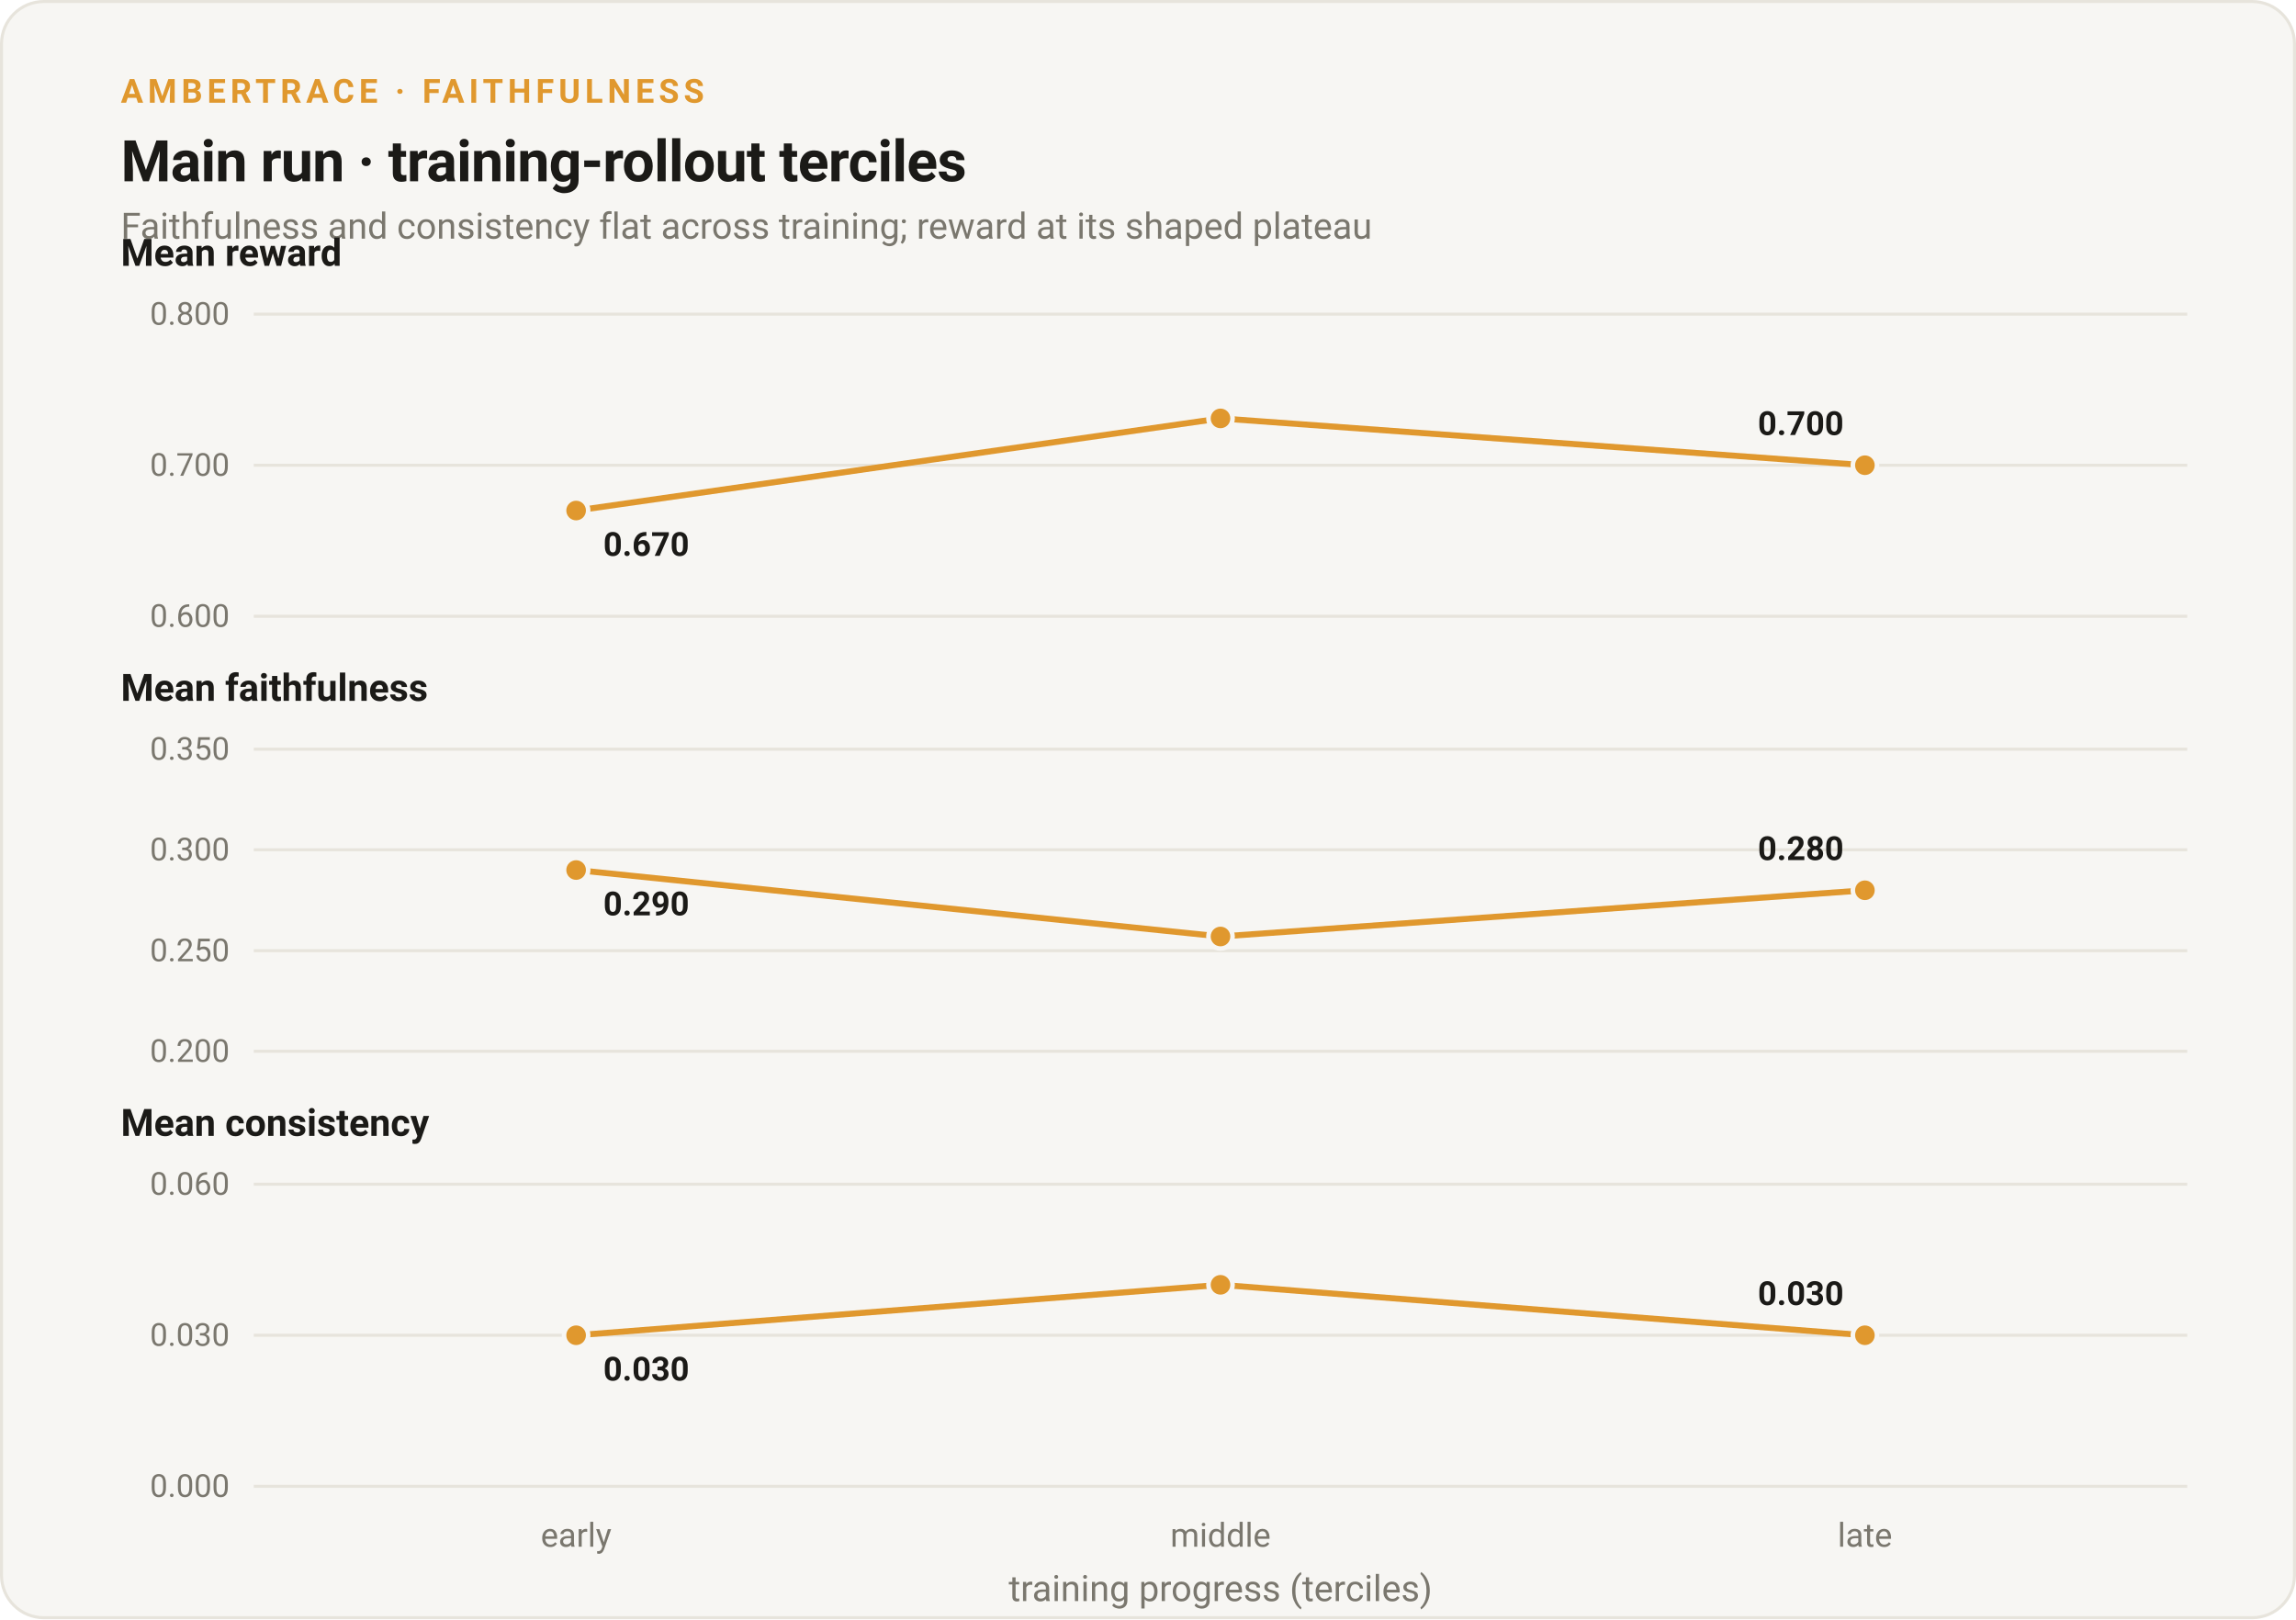
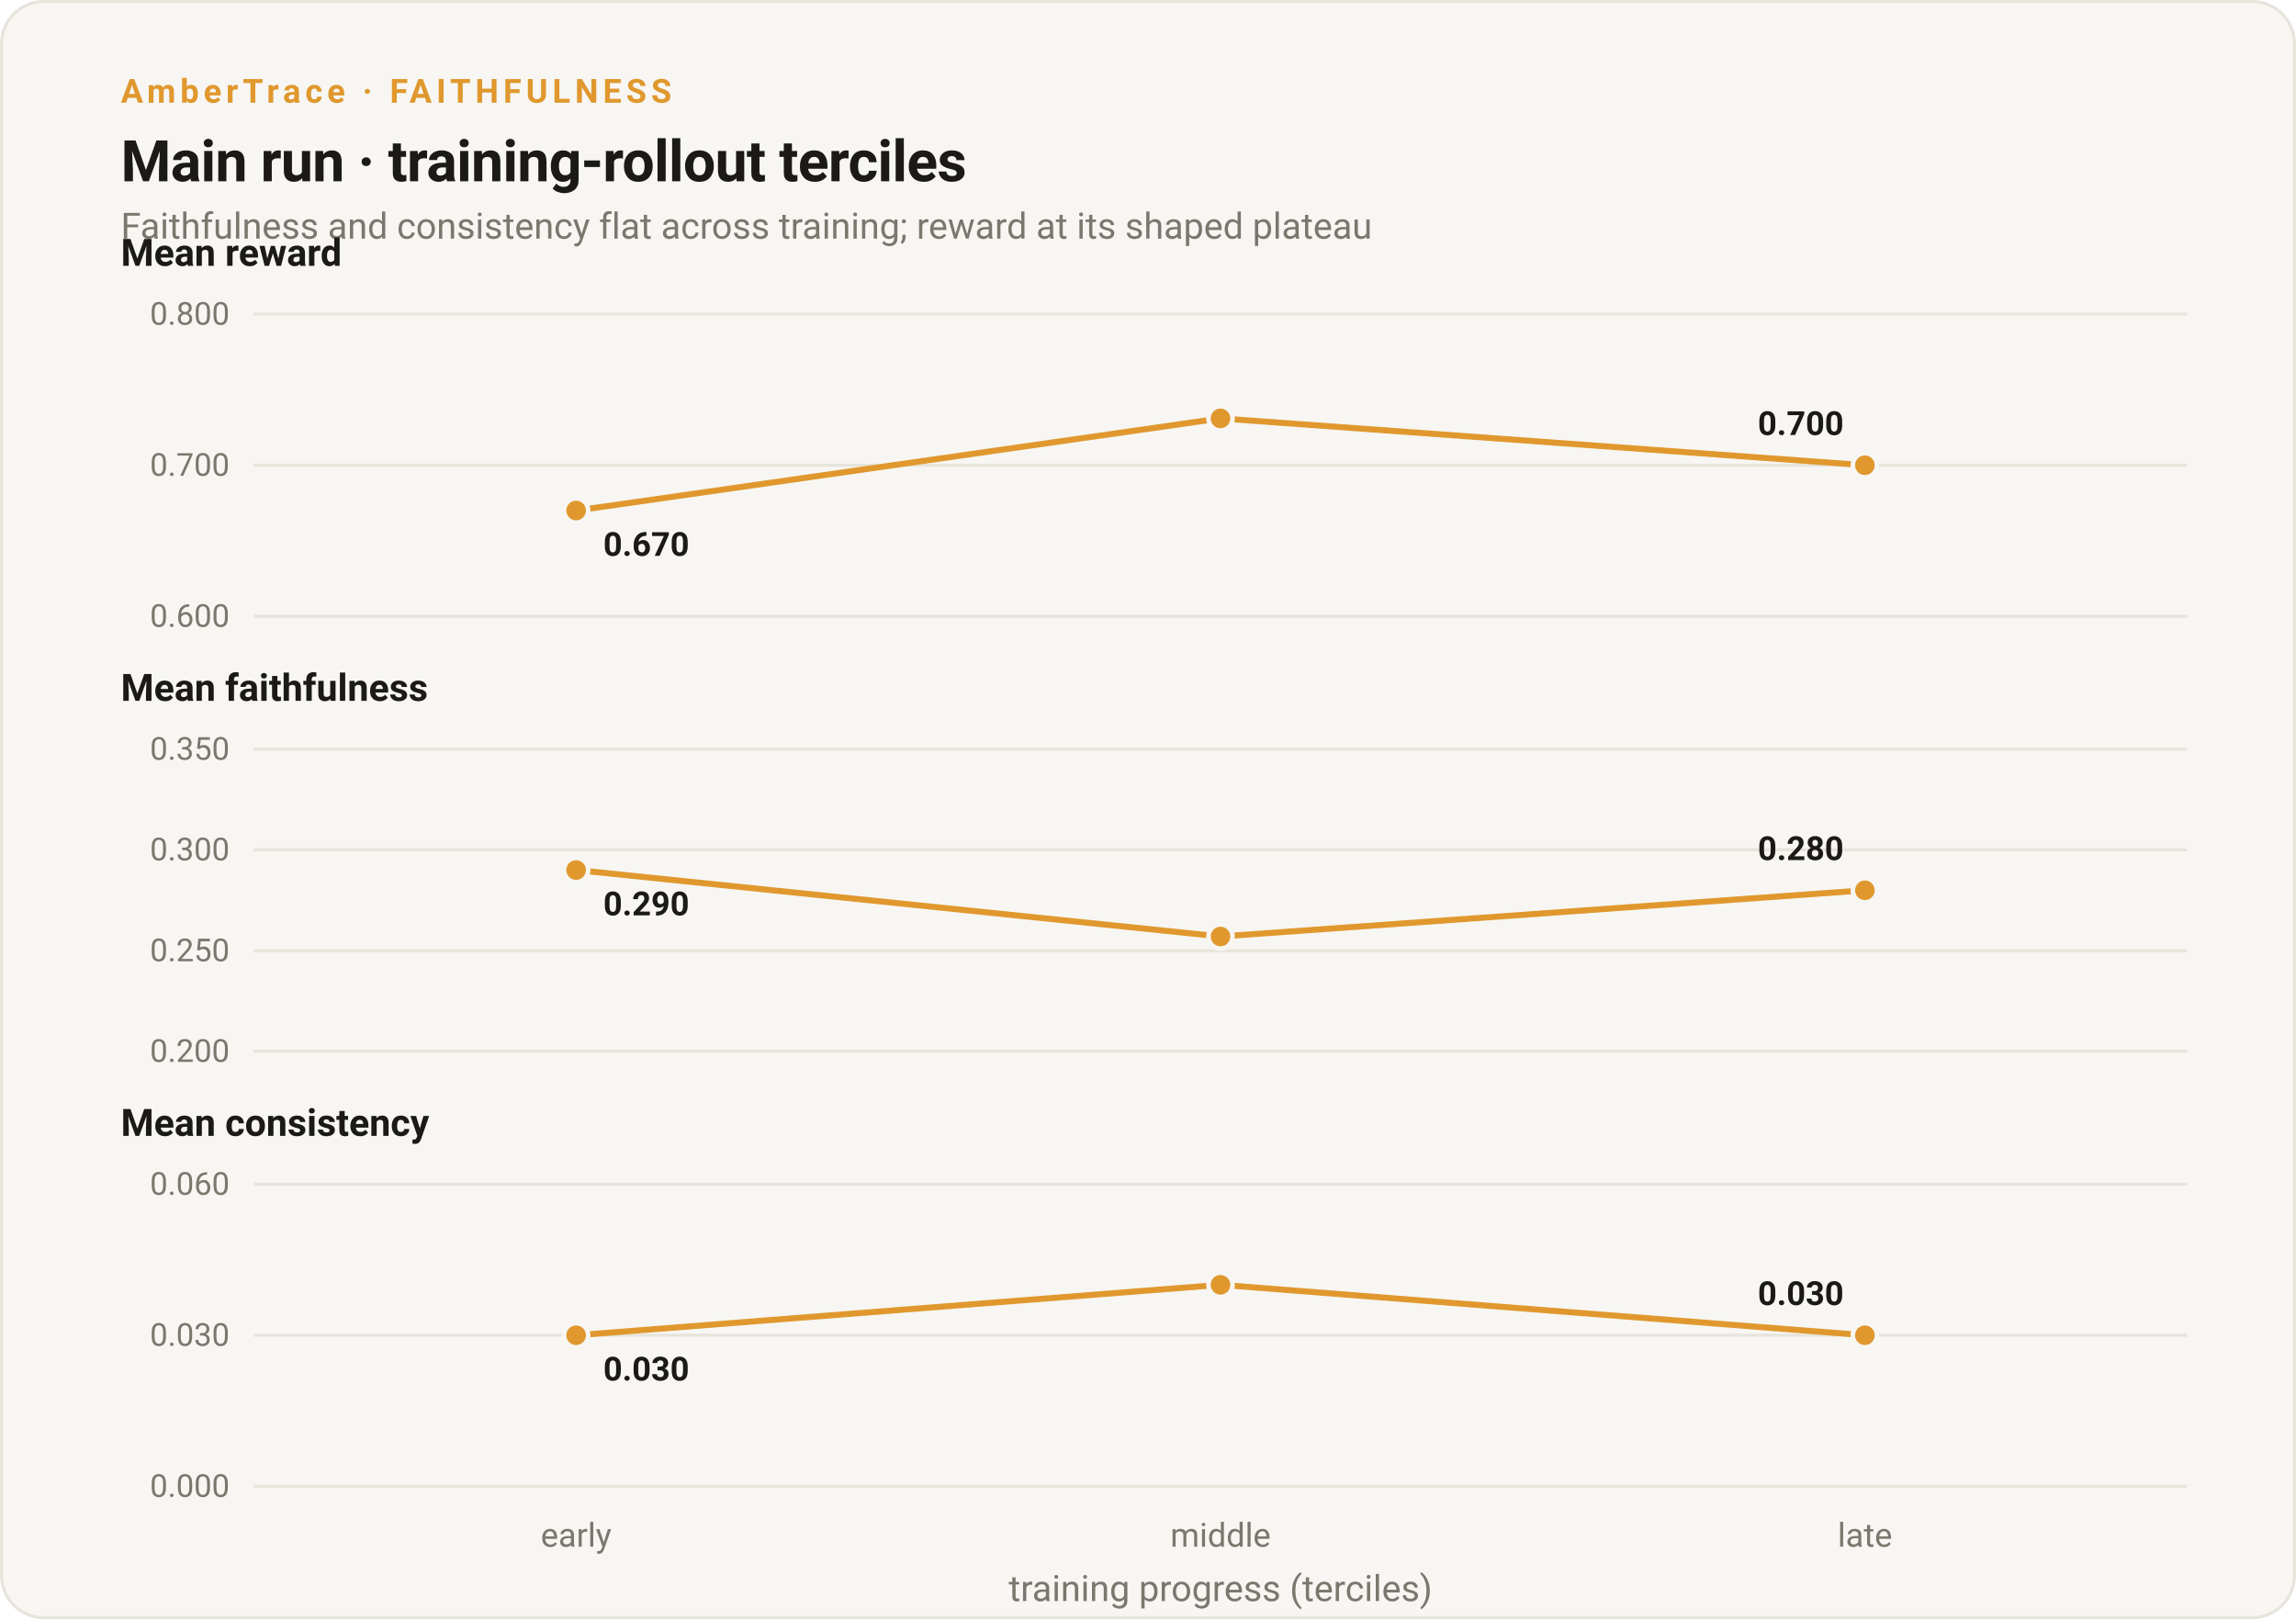
<svg xmlns="http://www.w3.org/2000/svg" viewBox="0 0 760 536" width="760" height="536" font-family="ui-sans-serif, system-ui, -apple-system, Segoe UI, Roboto, Helvetica, Arial, sans-serif">
  <style>.ti{fill:#1B1A17;font-size:19px;font-weight:700;letter-spacing:-0.2px;}.sub{fill:#7A776E;font-size:12px;}.eb{fill:#E0982E;font-size:11px;font-weight:700;letter-spacing:1.5px;}.pt{fill:#1B1A17;font-size:12.5px;font-weight:600;}.tk{fill:#7A776E;font-size:10.5px;font-variant-numeric:tabular-nums;}.vl{fill:#1B1A17;font-size:11px;font-weight:700;font-variant-numeric:tabular-nums;}.ax{fill:#7A776E;font-size:11px;font-variant-numeric:tabular-nums;}.an{fill:#7A776E;font-size:10px;}.bx1{fill:#1B1A17;font-size:12px;font-weight:600;}.bx2{fill:#7A776E;font-size:10.5px;}.bxi{fill:#1B1A17;font-size:10.5px;}</style>
  <rect x="0.5" y="0.5" width="759" height="535" rx="14" fill="#F7F6F3" stroke="#E7E4DC" />
-   <text x="40" y="34" class="eb">AMBERTRACE · FAITHFULNESS</text>
+   <text x="40" y="34" class="eb">AmberTrace · FAITHFULNESS</text>
  <text x="40" y="60" class="ti">Main run · training-rollout terciles</text>
  <text x="40" y="79" class="sub">Faithfulness and consistency flat across training; reward at its shaped plateau</text>
  <text x="40" y="88" class="pt">Mean reward</text>
  <line x1="84" y1="204.0" x2="724" y2="204.0" stroke="#E7E4DC" stroke-width="1" />
  <text x="76" y="207.5" text-anchor="end" class="tk">0.600</text>
  <line x1="84" y1="154.0" x2="724" y2="154.0" stroke="#E7E4DC" stroke-width="1" />
  <text x="76" y="157.5" text-anchor="end" class="tk">0.700</text>
  <line x1="84" y1="104.0" x2="724" y2="104.0" stroke="#E7E4DC" stroke-width="1" />
  <text x="76" y="107.5" text-anchor="end" class="tk">0.800</text>
  <path d="M190.7 169.0 L404.0 138.5 L617.3 154.0" fill="none" stroke="#E0982E" stroke-width="2" />
  <circle cx="190.7" cy="169.0" r="4" fill="#E0982E" stroke="#F7F6F3" stroke-width="1.5" />
  <circle cx="404.0" cy="138.5" r="4" fill="#E0982E" stroke="#F7F6F3" stroke-width="1.5" />
  <circle cx="617.3" cy="154.0" r="4" fill="#E0982E" stroke="#F7F6F3" stroke-width="1.5" />
  <text x="199.7" y="184.0" text-anchor="start" class="vl">0.670</text>
  <text x="610.3" y="144.0" text-anchor="end" class="vl">0.700</text>
  <text x="40" y="232" class="pt">Mean faithfulness</text>
  <line x1="84" y1="348.0" x2="724" y2="348.0" stroke="#E7E4DC" stroke-width="1" />
  <text x="76" y="351.5" text-anchor="end" class="tk">0.200</text>
  <line x1="84" y1="314.7" x2="724" y2="314.7" stroke="#E7E4DC" stroke-width="1" />
  <text x="76" y="318.2" text-anchor="end" class="tk">0.250</text>
  <line x1="84" y1="281.3" x2="724" y2="281.3" stroke="#E7E4DC" stroke-width="1" />
  <text x="76" y="284.8" text-anchor="end" class="tk">0.300</text>
  <line x1="84" y1="248.0" x2="724" y2="248.0" stroke="#E7E4DC" stroke-width="1" />
  <text x="76" y="251.5" text-anchor="end" class="tk">0.350</text>
  <path d="M190.7 288.0 L404.0 310.0 L617.3 294.7" fill="none" stroke="#E0982E" stroke-width="2" />
  <circle cx="190.7" cy="288.0" r="4" fill="#E0982E" stroke="#F7F6F3" stroke-width="1.5" />
  <circle cx="404.0" cy="310.0" r="4" fill="#E0982E" stroke="#F7F6F3" stroke-width="1.5" />
  <circle cx="617.3" cy="294.7" r="4" fill="#E0982E" stroke="#F7F6F3" stroke-width="1.5" />
  <text x="199.7" y="303.0" text-anchor="start" class="vl">0.290</text>
  <text x="610.3" y="284.7" text-anchor="end" class="vl">0.280</text>
  <text x="40" y="376" class="pt">Mean consistency</text>
  <line x1="84" y1="492.0" x2="724" y2="492.0" stroke="#E7E4DC" stroke-width="1" />
  <text x="76" y="495.5" text-anchor="end" class="tk">0.000</text>
  <line x1="84" y1="442.0" x2="724" y2="442.0" stroke="#E7E4DC" stroke-width="1" />
  <text x="76" y="445.5" text-anchor="end" class="tk">0.030</text>
  <line x1="84" y1="392.0" x2="724" y2="392.0" stroke="#E7E4DC" stroke-width="1" />
  <text x="76" y="395.5" text-anchor="end" class="tk">0.060</text>
  <path d="M190.7 442.0 L404.0 425.3 L617.3 442.0" fill="none" stroke="#E0982E" stroke-width="2" />
  <circle cx="190.7" cy="442.0" r="4" fill="#E0982E" stroke="#F7F6F3" stroke-width="1.5" />
  <circle cx="404.0" cy="425.3" r="4" fill="#E0982E" stroke="#F7F6F3" stroke-width="1.5" />
  <circle cx="617.3" cy="442.0" r="4" fill="#E0982E" stroke="#F7F6F3" stroke-width="1.5" />
  <text x="199.7" y="457.0" text-anchor="start" class="vl">0.030</text>
  <text x="610.3" y="432.0" text-anchor="end" class="vl">0.030</text>
  <text x="190.7" y="512.0" text-anchor="middle" class="ax">early</text>
  <text x="404.0" y="512.0" text-anchor="middle" class="ax">middle</text>
  <text x="617.3" y="512.0" text-anchor="middle" class="ax">late</text>
  <text x="404.0" y="530.0" text-anchor="middle" class="sub">training progress (terciles)</text>
</svg>
